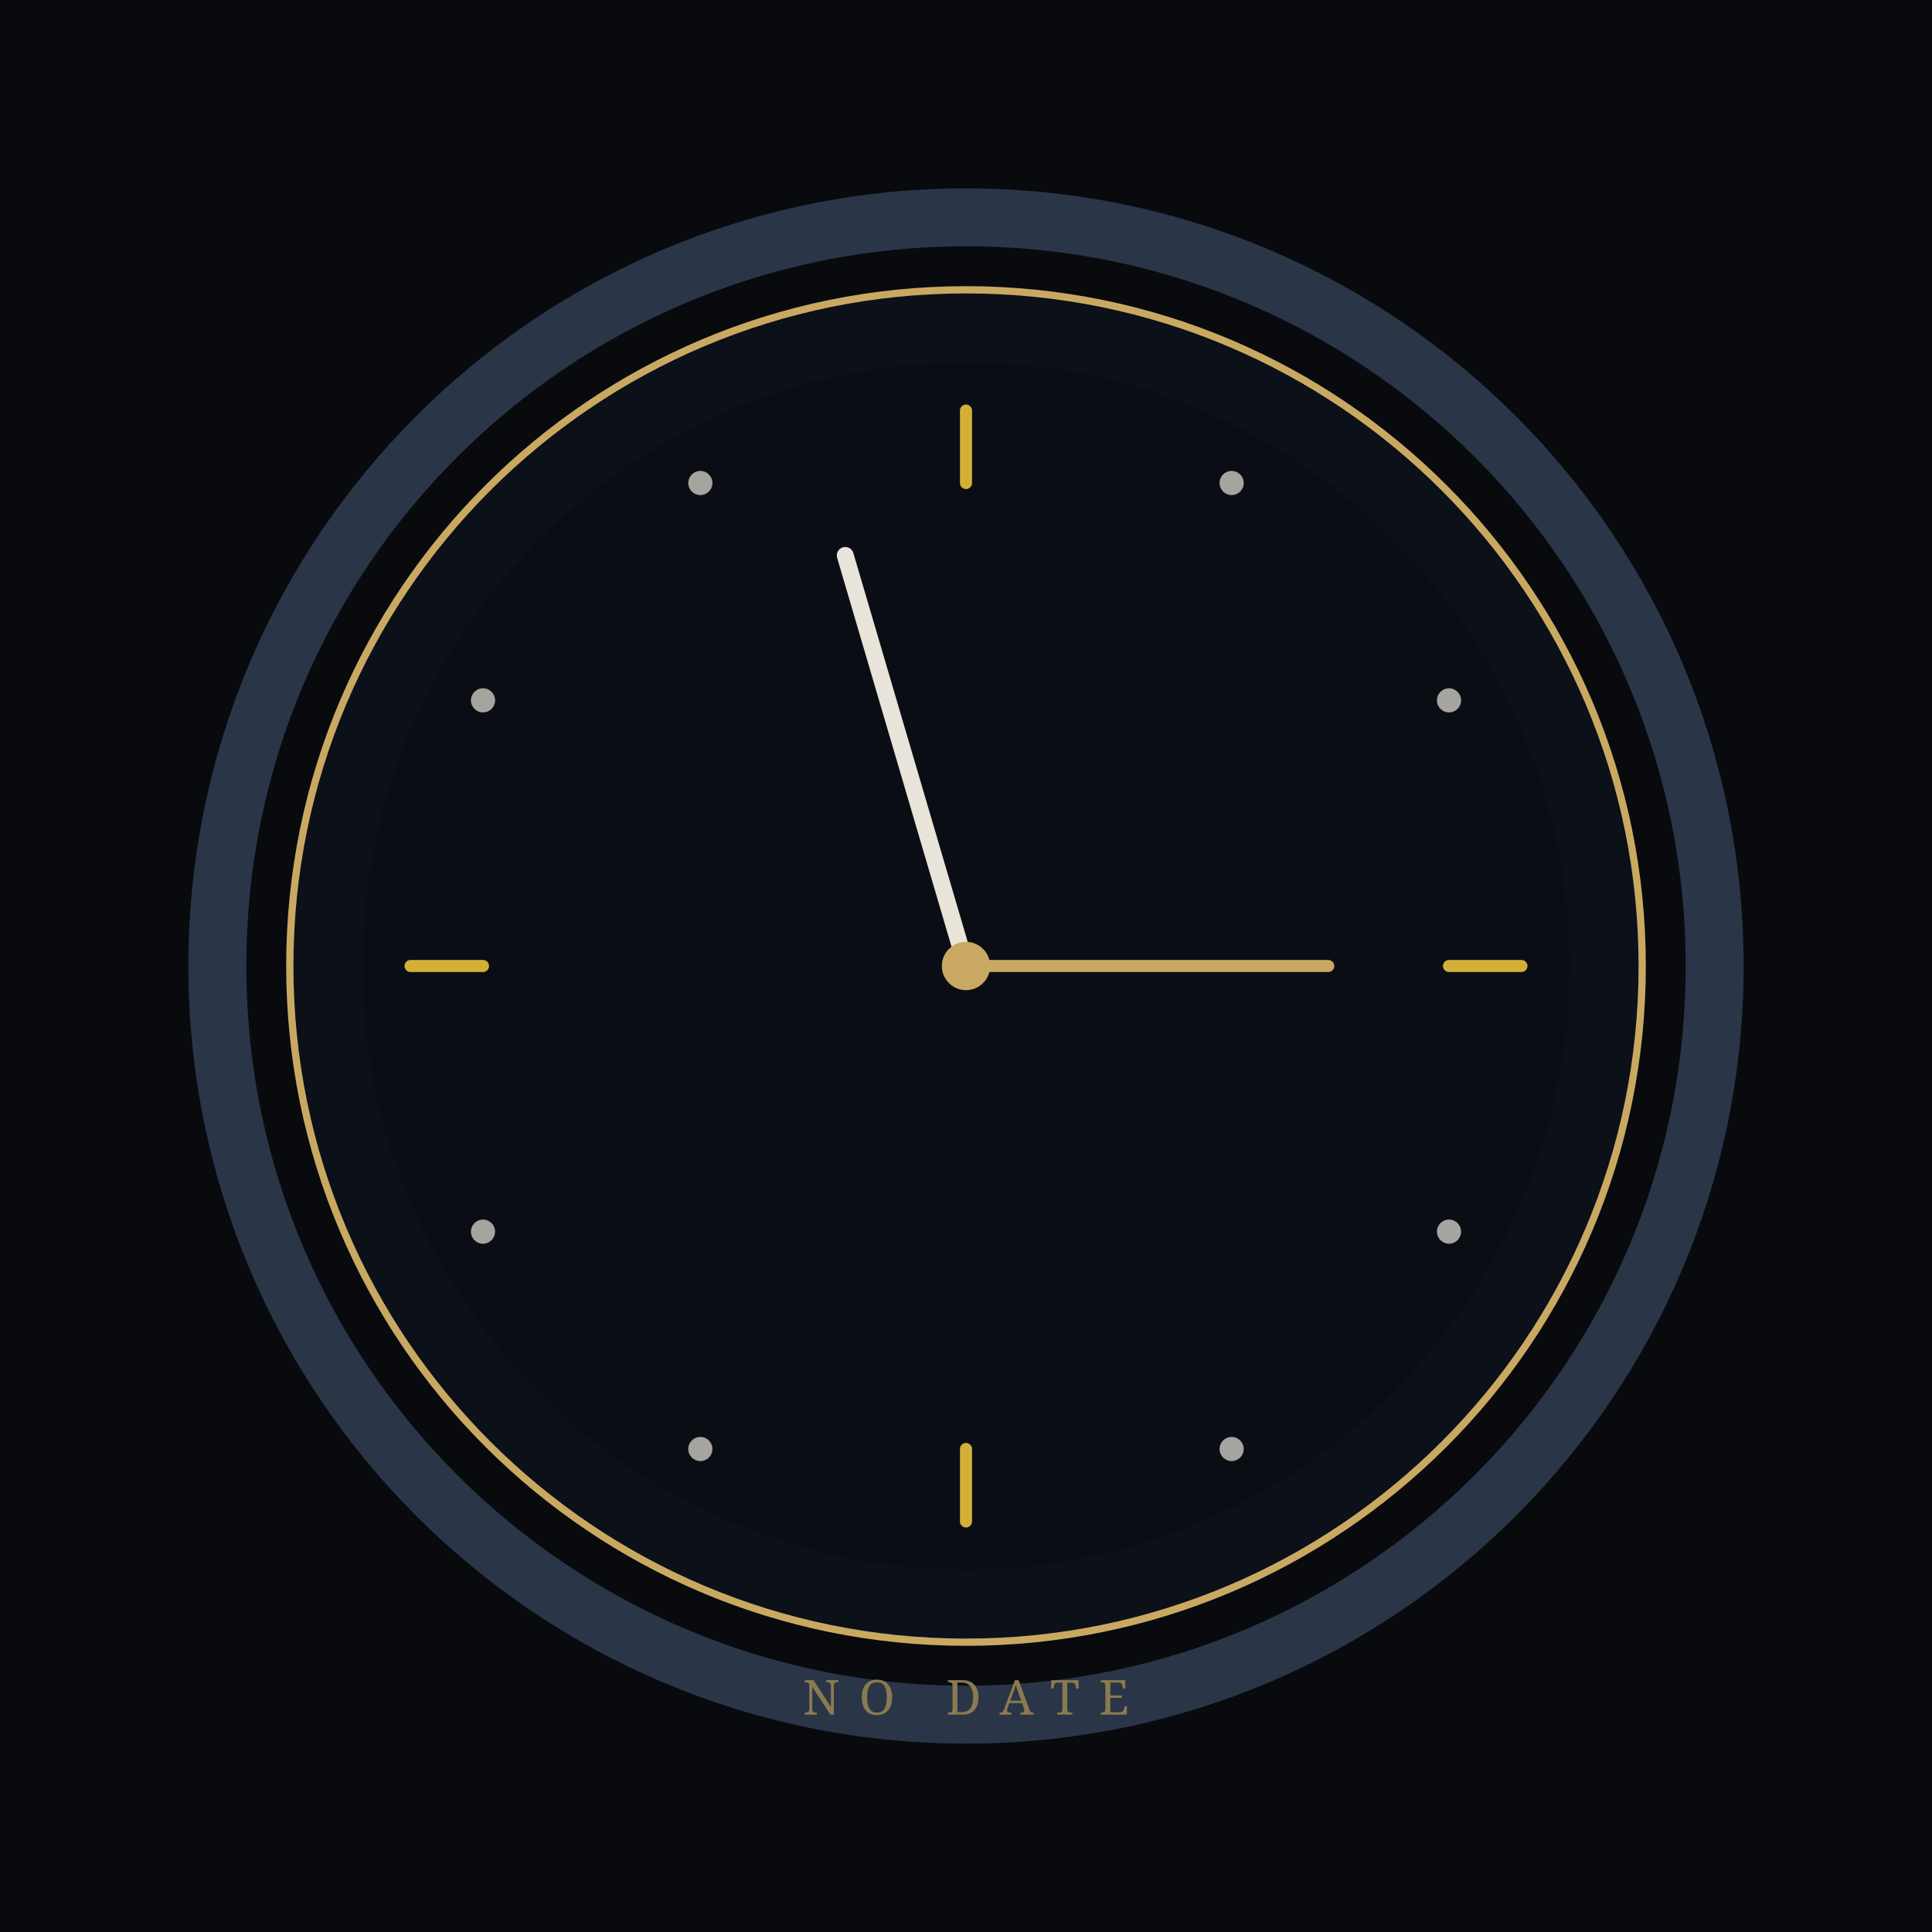
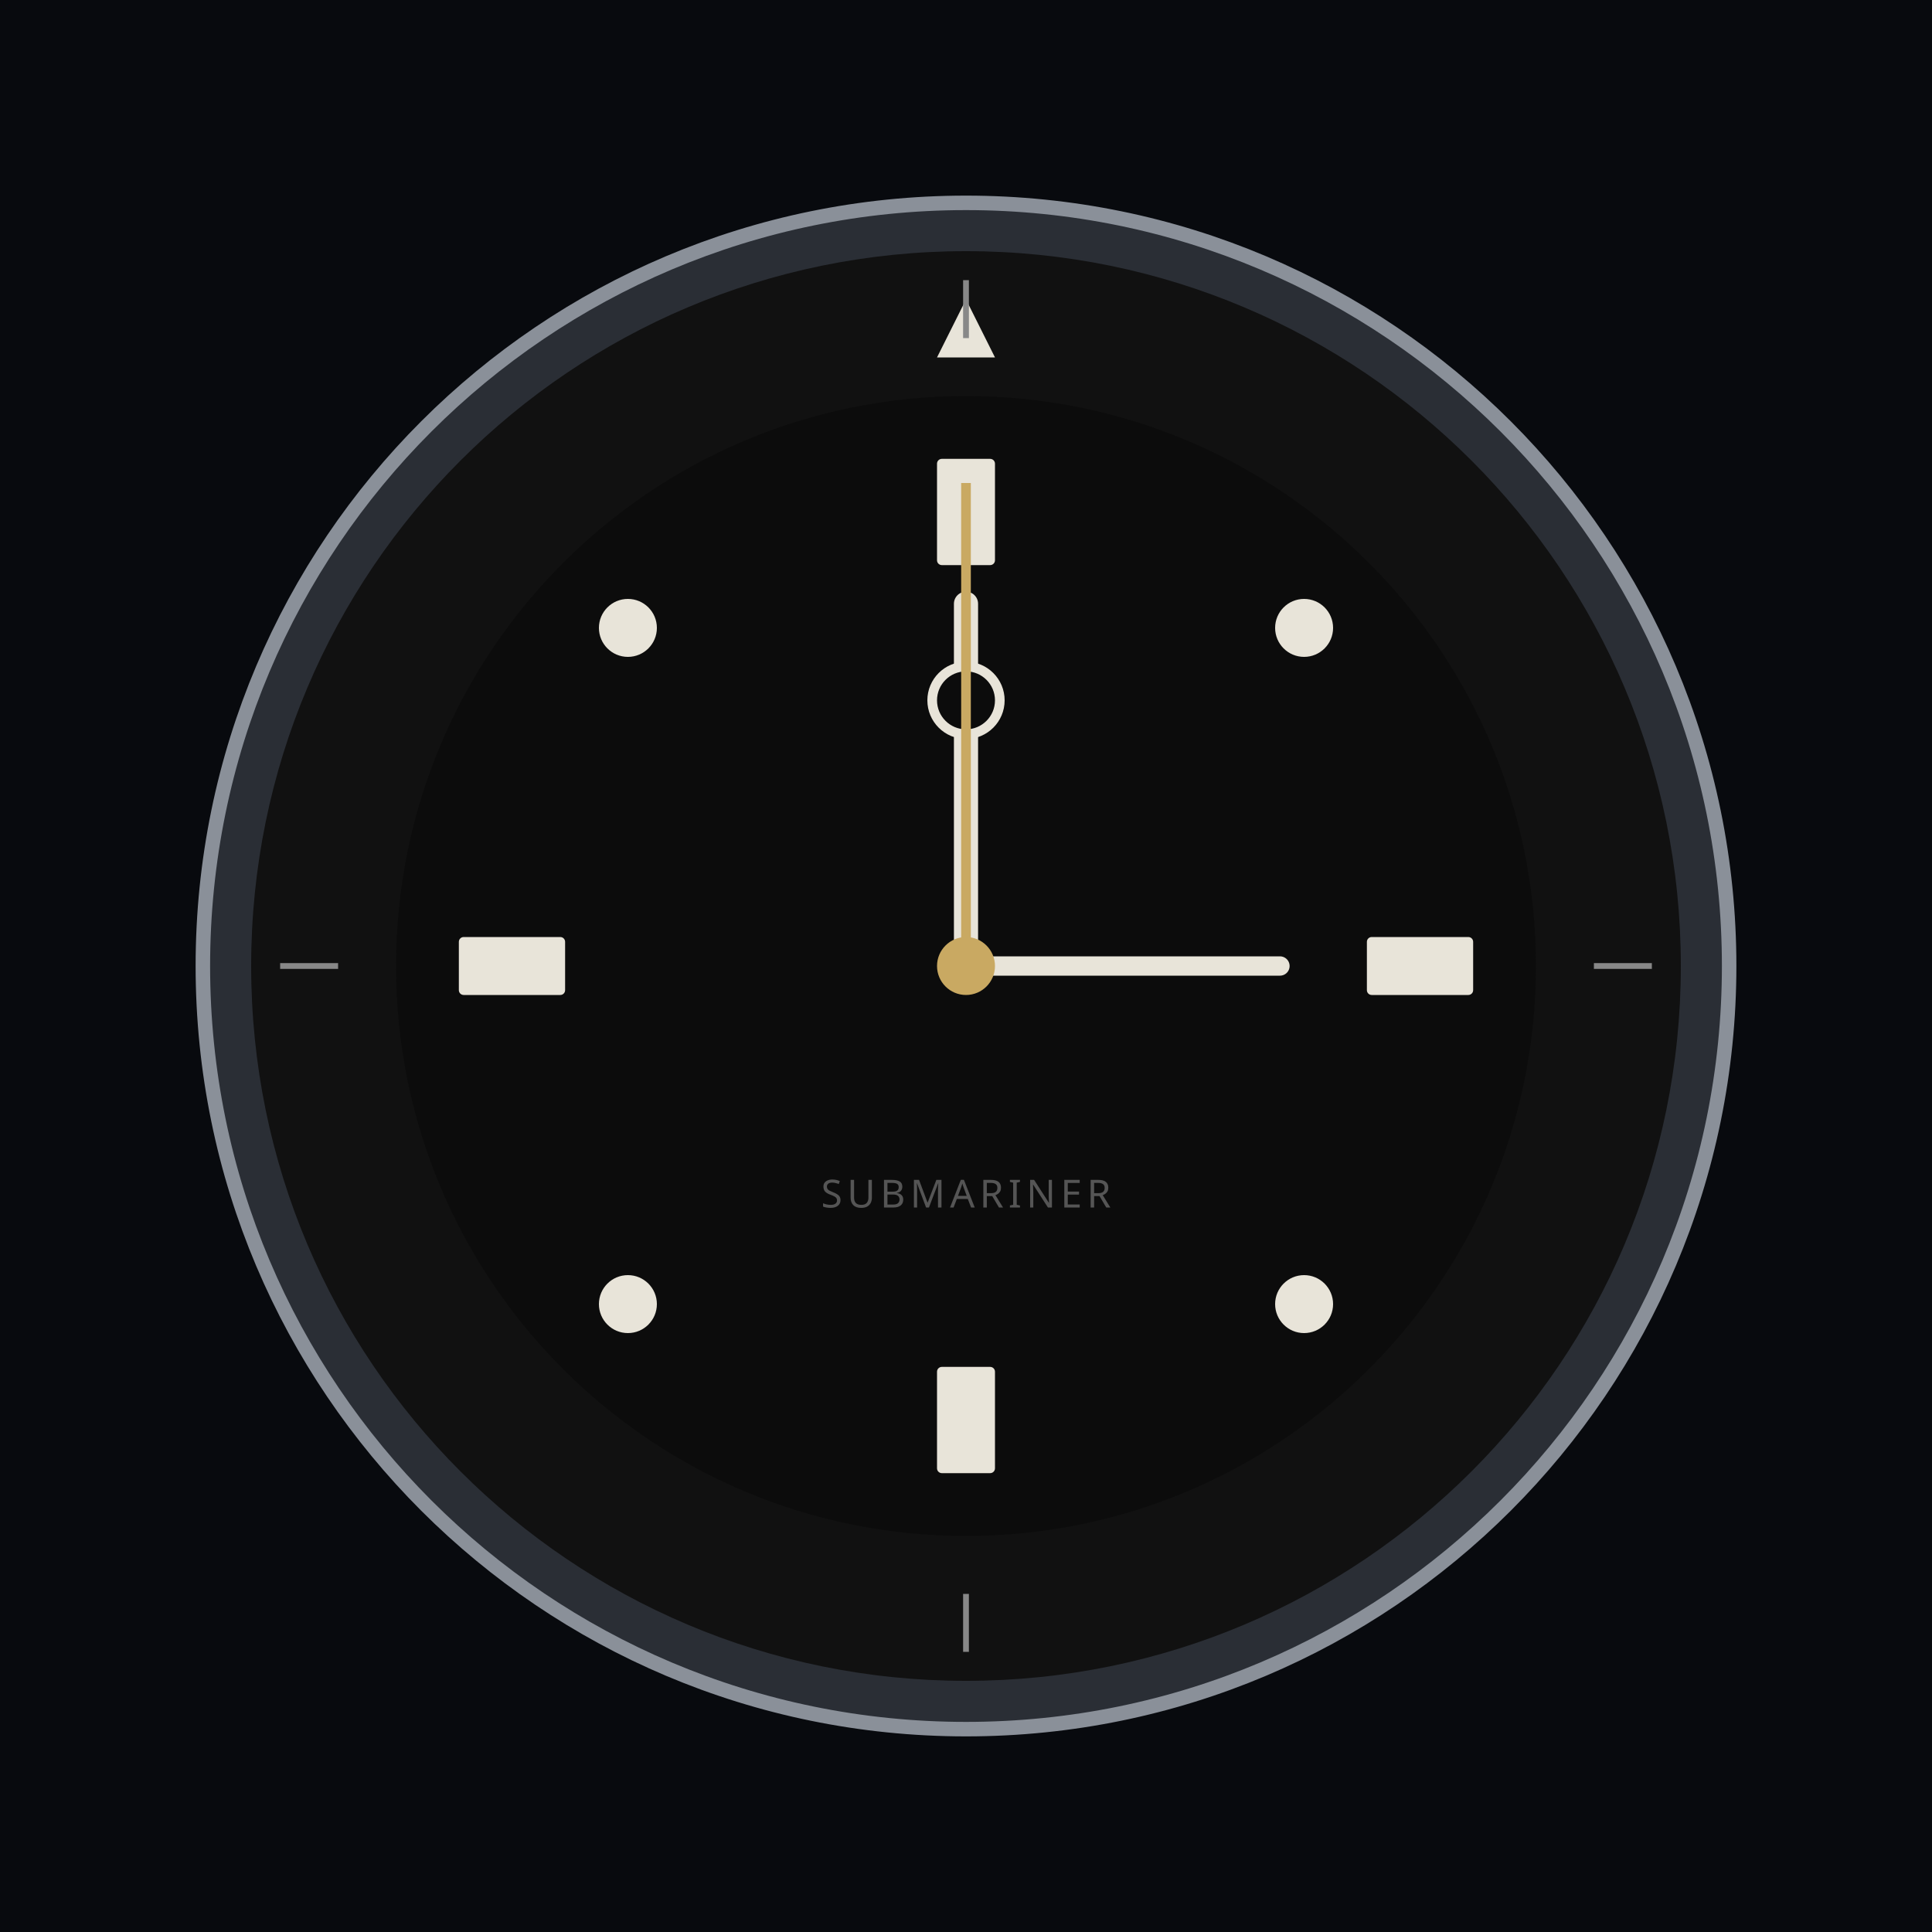
- <svg xmlns="http://www.w3.org/2000/svg" viewBox="0 0 400 400" fill="none">
+ <svg xmlns="http://www.w3.org/2000/svg" viewBox="0 0 400 400">
  <rect width="400" height="400" fill="#080a0e" />
-   <circle cx="200" cy="200" r="155" fill="none" stroke="#2a3548" stroke-width="12" />
-   <circle cx="200" cy="200" r="140" fill="#0c1018" stroke="#c9a962" stroke-width="1.5" />
-   <circle cx="200" cy="200" r="125" fill="#0a0e14" />
-   <g stroke="#d4af37" stroke-width="2.5" stroke-linecap="round">
-     <line x1="200" y1="85" x2="200" y2="100" />
-     <line x1="200" y1="300" x2="200" y2="315" />
-     <line x1="85" y1="200" x2="100" y2="200" />
-     <line x1="300" y1="200" x2="315" y2="200" />
+   <circle cx="200" cy="200" r="158" fill="#2a2e35" stroke="#8a9099" stroke-width="3" />
+   <circle cx="200" cy="200" r="148" fill="#111" />
+   <polygon points="200,62 206,74 194,74" fill="#e8e4d9" />
+   <g stroke="#888" stroke-width="1.2">
+     <line x1="200" y1="58" x2="200" y2="70" />
+     <line x1="200" y1="330" x2="200" y2="342" />
+     <line x1="58" y1="200" x2="70" y2="200" />
+     <line x1="330" y1="200" x2="342" y2="200" />
  </g>
-   <g fill="#e8e4d9" opacity="0.7">
-     <circle cx="255" cy="100" r="2.5" />
-     <circle cx="300" cy="145" r="2.5" />
-     <circle cx="300" cy="255" r="2.5" />
-     <circle cx="255" cy="300" r="2.5" />
-     <circle cx="145" cy="300" r="2.5" />
-     <circle cx="100" cy="255" r="2.5" />
-     <circle cx="100" cy="145" r="2.5" />
-     <circle cx="145" cy="100" r="2.5" />
+   <circle cx="200" cy="200" r="118" fill="#0c0c0c" />
+   <g fill="#e8e4d9">
+     <rect x="194" y="95" width="12" height="22" rx="1" />
+     <rect x="194" y="283" width="12" height="22" rx="1" />
+     <rect x="95" y="194" width="22" height="12" rx="1" />
+     <rect x="283" y="194" width="22" height="12" rx="1" />
+     <circle cx="270" cy="130" r="6" />
+     <circle cx="270" cy="270" r="6" />
+     <circle cx="130" cy="270" r="6" />
+     <circle cx="130" cy="130" r="6" />
  </g>
-   <line x1="200" y1="200" x2="175" y2="115" stroke="#e8e4d9" stroke-width="3.5" stroke-linecap="round" />
-   <line x1="200" y1="200" x2="275" y2="200" stroke="#c9a962" stroke-width="2.5" stroke-linecap="round" />
-   <circle cx="200" cy="200" r="5" fill="#c9a962" />
-   <text x="200" y="355" text-anchor="middle" fill="#8a7a50" font-size="10" font-family="serif" letter-spacing="4">NO DATE</text>
+   <line x1="200" y1="200" x2="200" y2="125" stroke="#e8e4d9" stroke-width="5" stroke-linecap="round" />
+   <circle cx="200" cy="145" r="7" fill="#0c0c0c" stroke="#e8e4d9" stroke-width="2" />
+   <line x1="200" y1="200" x2="265" y2="200" stroke="#e8e4d9" stroke-width="4" stroke-linecap="round" />
+   <line x1="200" y1="200" x2="200" y2="100" stroke="#c9a962" stroke-width="2" />
+   <circle cx="200" cy="200" r="6" fill="#c9a962" />
+   <text x="200" y="250" text-anchor="middle" fill="#555" font-size="8" font-family="sans-serif" letter-spacing="1">SUBMARINER</text>
</svg>
